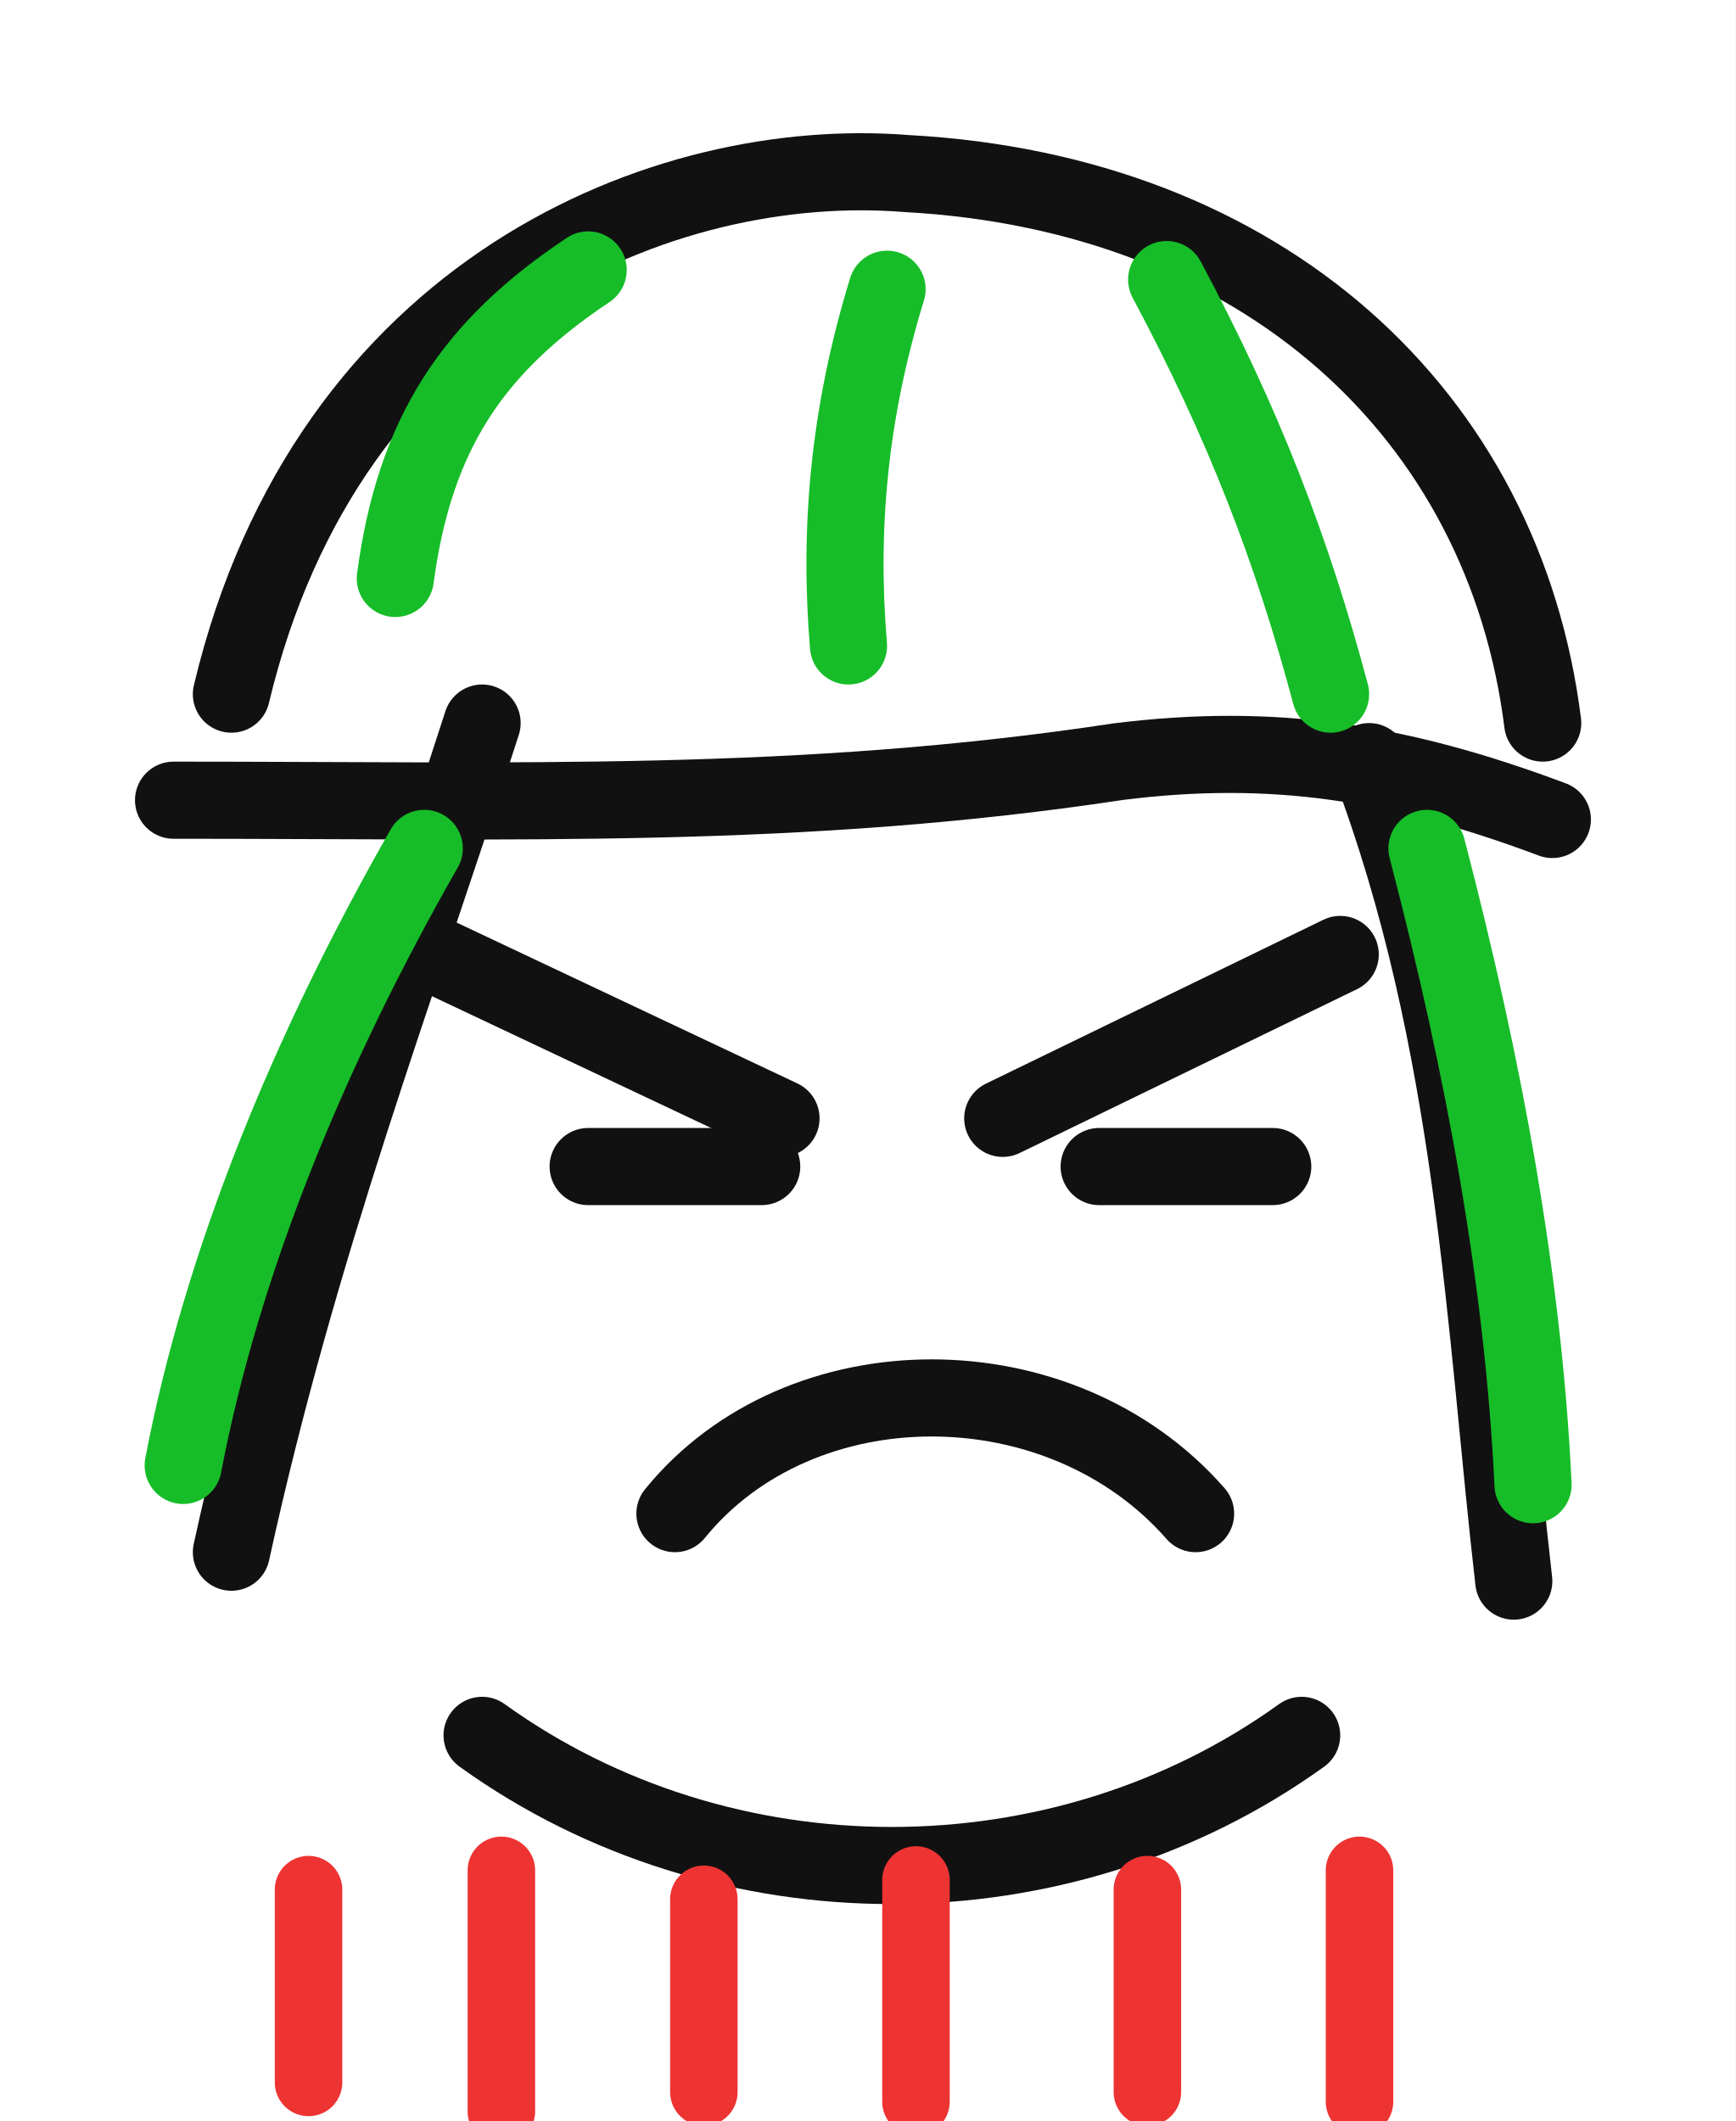
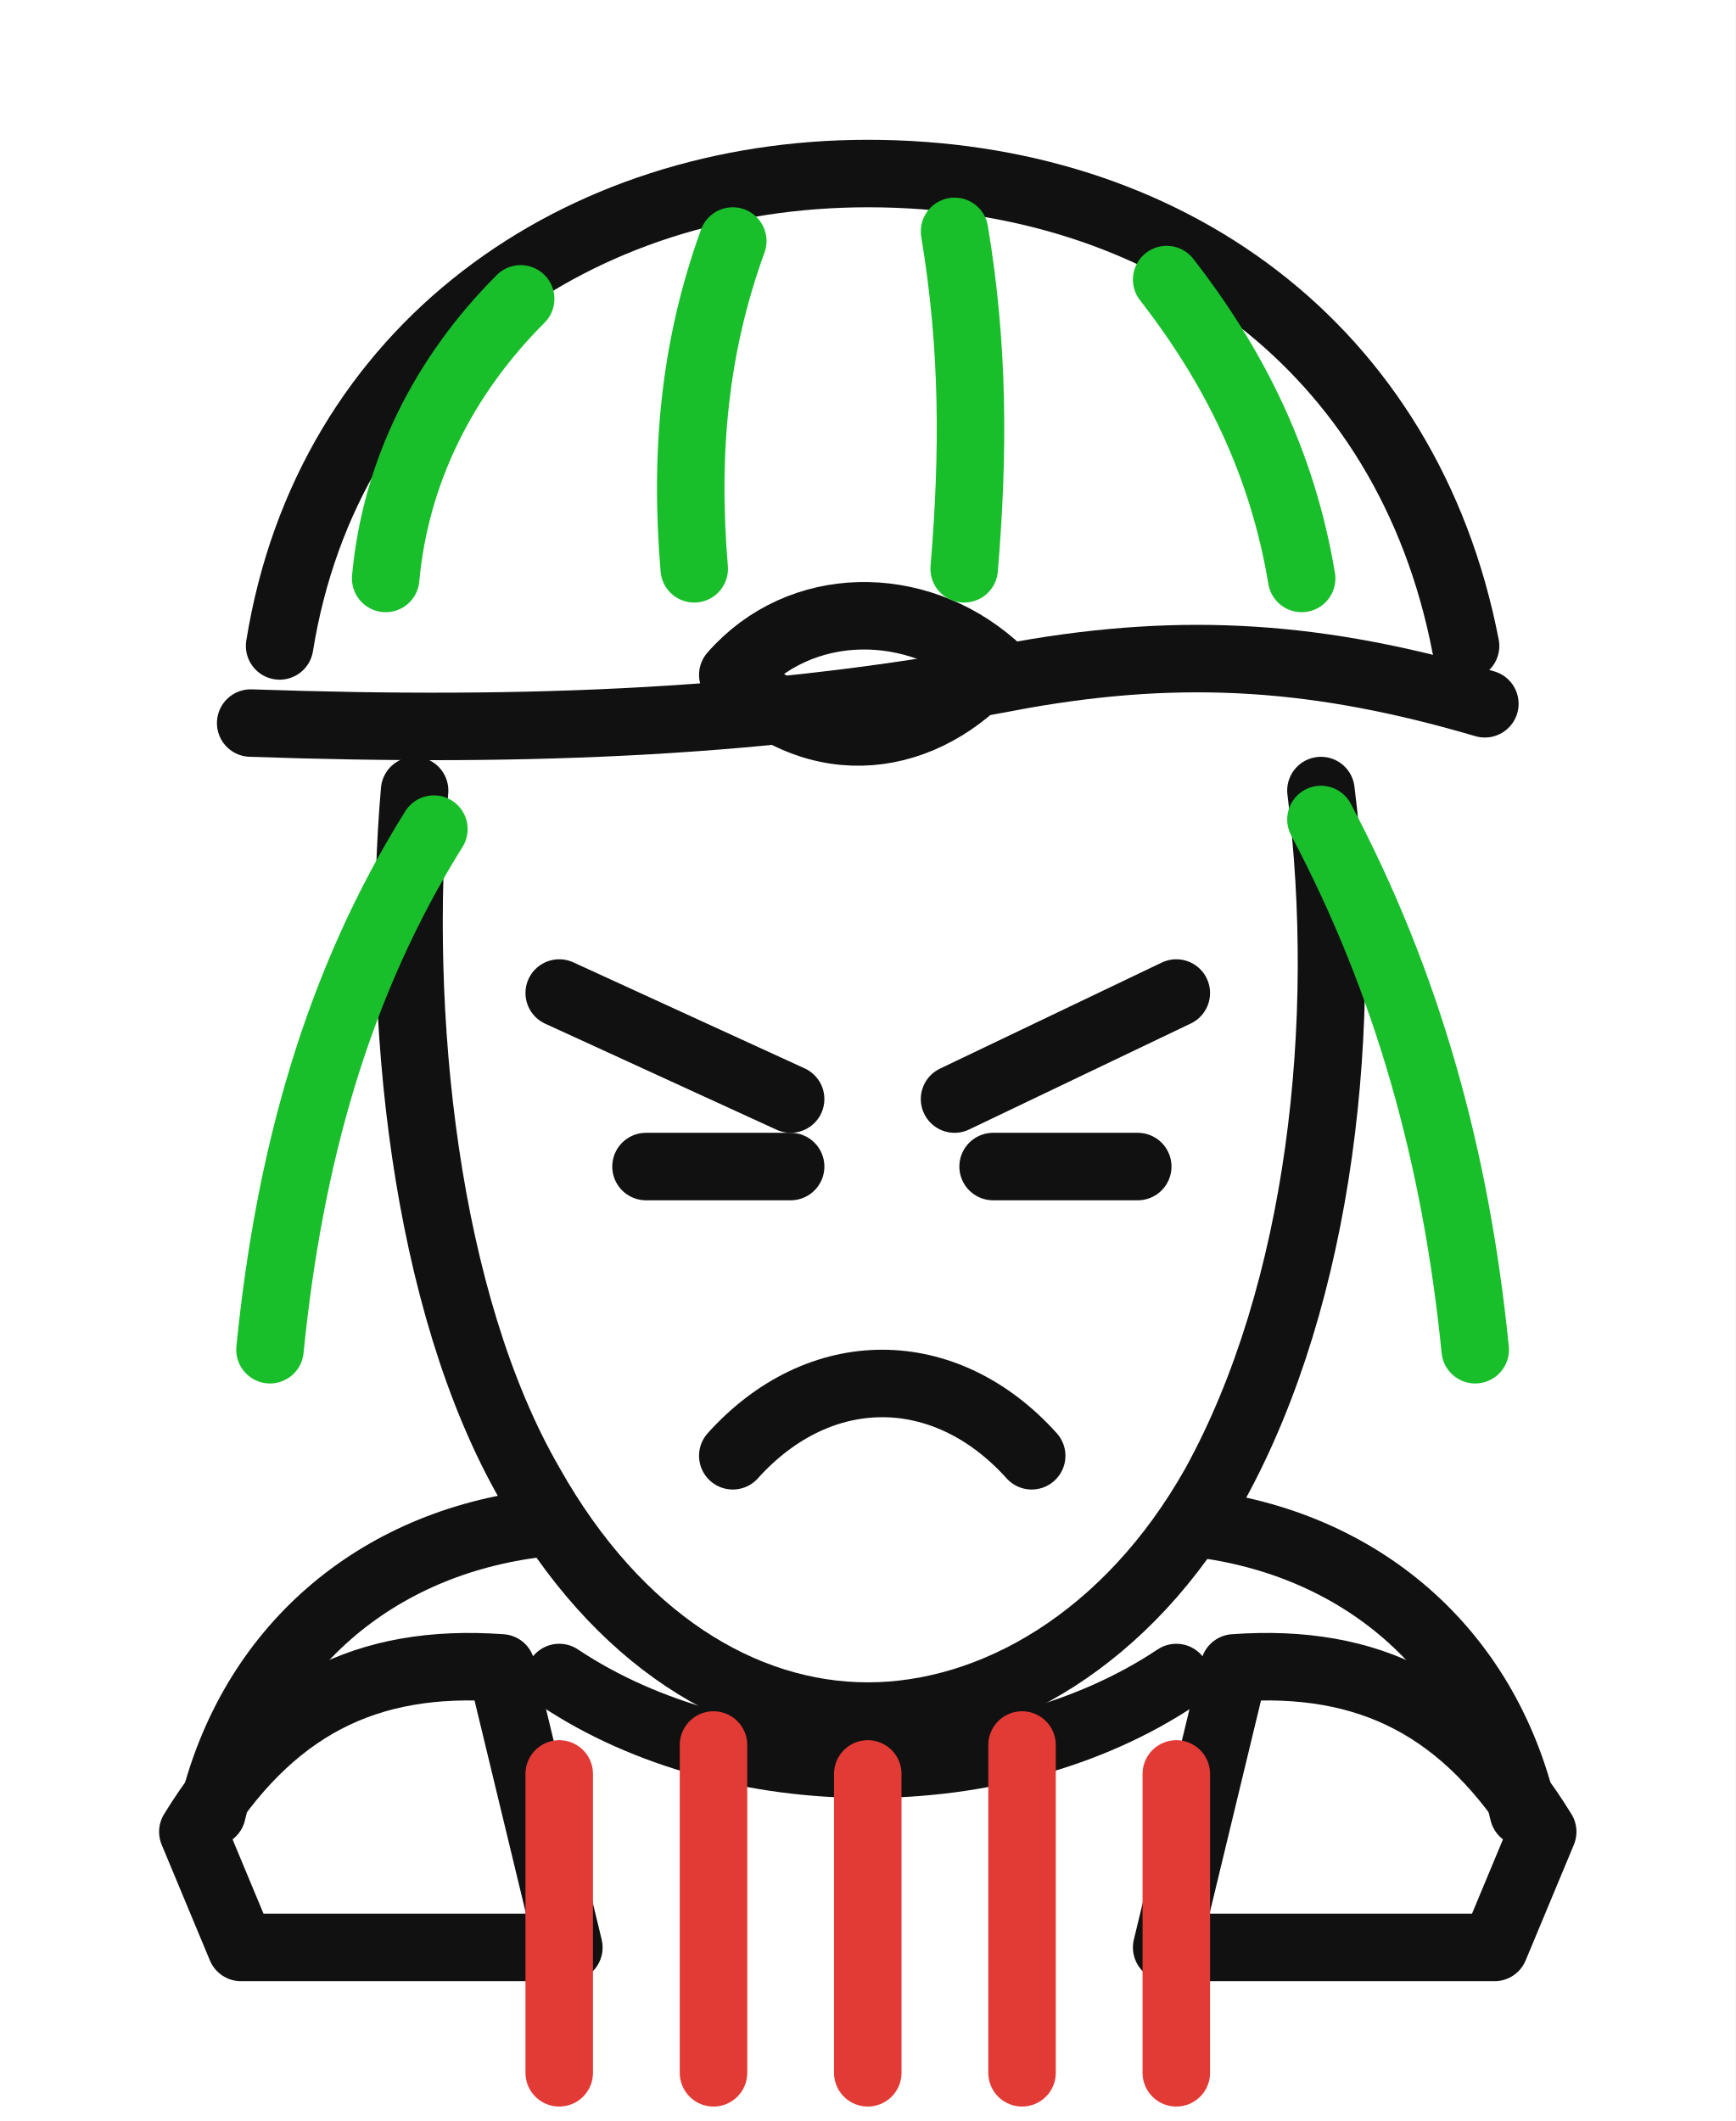
<svg xmlns="http://www.w3.org/2000/svg" viewBox="0 0 180 220">
-   <rect width="180" height="220" fill="white" />
-   <g fill="none" stroke="#111" stroke-width="8" stroke-linecap="round" stroke-linejoin="round">
-     <path d="M24 72c10-42 45-56 70-54 37 2 62 25 66 57" />
-     <path d="M18 83c36 0 65 1 98-4 16-2 29 0 45 6" />
-     <path d="M50 75c-9 28-19 54-26 86" />
-     <path d="M142 79c11 29 12 59 15 85" />
-     <path d="M45 99l36 17" />
-     <path d="M139 99l-35 17" />
-     <path d="M61 121h18" />
-     <path d="M114 121h18" />
-     <path d="M70 157c13-16 40-16 54 0" />
-     <path d="M50 180c25 18 60 18 85 0" />
+   <rect width="180" height="220" fill="#fff" />
+   <g fill="none" stroke="#111" stroke-width="7" stroke-linecap="round" stroke-linejoin="round">
+     <path d="M29 67c5-31 31-49 61-49 31 0 56 18 62 49" />
+     <path d="M26 75c29 1 54 0 80-5 17-3 31-2 48 3" />
+     <path d="M76 70c7-8 19-8 27-1-7 8-18 10-27 1Z" />
+     <path d="M43 82c-2 23 1 53 12 72 9 16 22 24 35 24s27-8 36-24c11-20 14-48 11-72" />
+     <path d="M22 188c4-17 17-28 34-30" />
+     <path d="M158 188c-4-17-17-28-34-30" />
+     <path d="M20 190c8-13 18-18 32-17l7 29H25Z" />
+     <path d="M160 190c-8-13-18-18-32-17l-7 29h34Z" />
+     <path d="M58 174c18 12 46 12 64 0" />
+     <path d="M58 103l24 11" />
+     <path d="M122 103l-23 11" />
+     <path d="M67 121h15" />
+     <path d="M103 121h15" />
+     <path d="M76 151c9-10 22-10 31 0" />
  </g>
-   <g fill="none" stroke="#16bd28" stroke-width="8" stroke-linecap="round">
-     <path d="M61 28c-12 8-18 17-20 32" />
-     <path d="M92 30c-4 13-5 25-4 37" />
-     <path d="M121 29c8 15 13 28 17 43" />
-     <path d="M44 88c-12 21-21 43-25 64" />
-     <path d="M148 88c6 23 10 45 11 66" />
+   <g fill="none" stroke="#19bf2b" stroke-width="7" stroke-linecap="round">
+     <path d="M54 31c-8 8-13 18-14 29" />
+     <path d="M76 25c-4 11-5 22-4 34" />
+     <path d="M99 24c2 12 2 23 1 35" />
+     <path d="M121 29c7 9 12 19 14 31" />
+     <path d="M45 86c-10 16-15 34-17 54" />
+     <path d="M137 85c9 17 14 35 16 55" />
  </g>
-   <g fill="none" stroke="#e33" stroke-width="7" stroke-linecap="round">
-     <path d="M32 196v20" />
-     <path d="M52 194v25" />
-     <path d="M73 197v20" />
-     <path d="M95 195v23" />
-     <path d="M119 196v21" />
-     <path d="M141 194v24" />
+   <g fill="none" stroke="#e23a34" stroke-width="7" stroke-linecap="round">
+     <path d="M58 184v31" />
+     <path d="M74 181v34" />
+     <path d="M90 184v31" />
+     <path d="M106 181v34" />
+     <path d="M122 184v31" />
  </g>
</svg>
